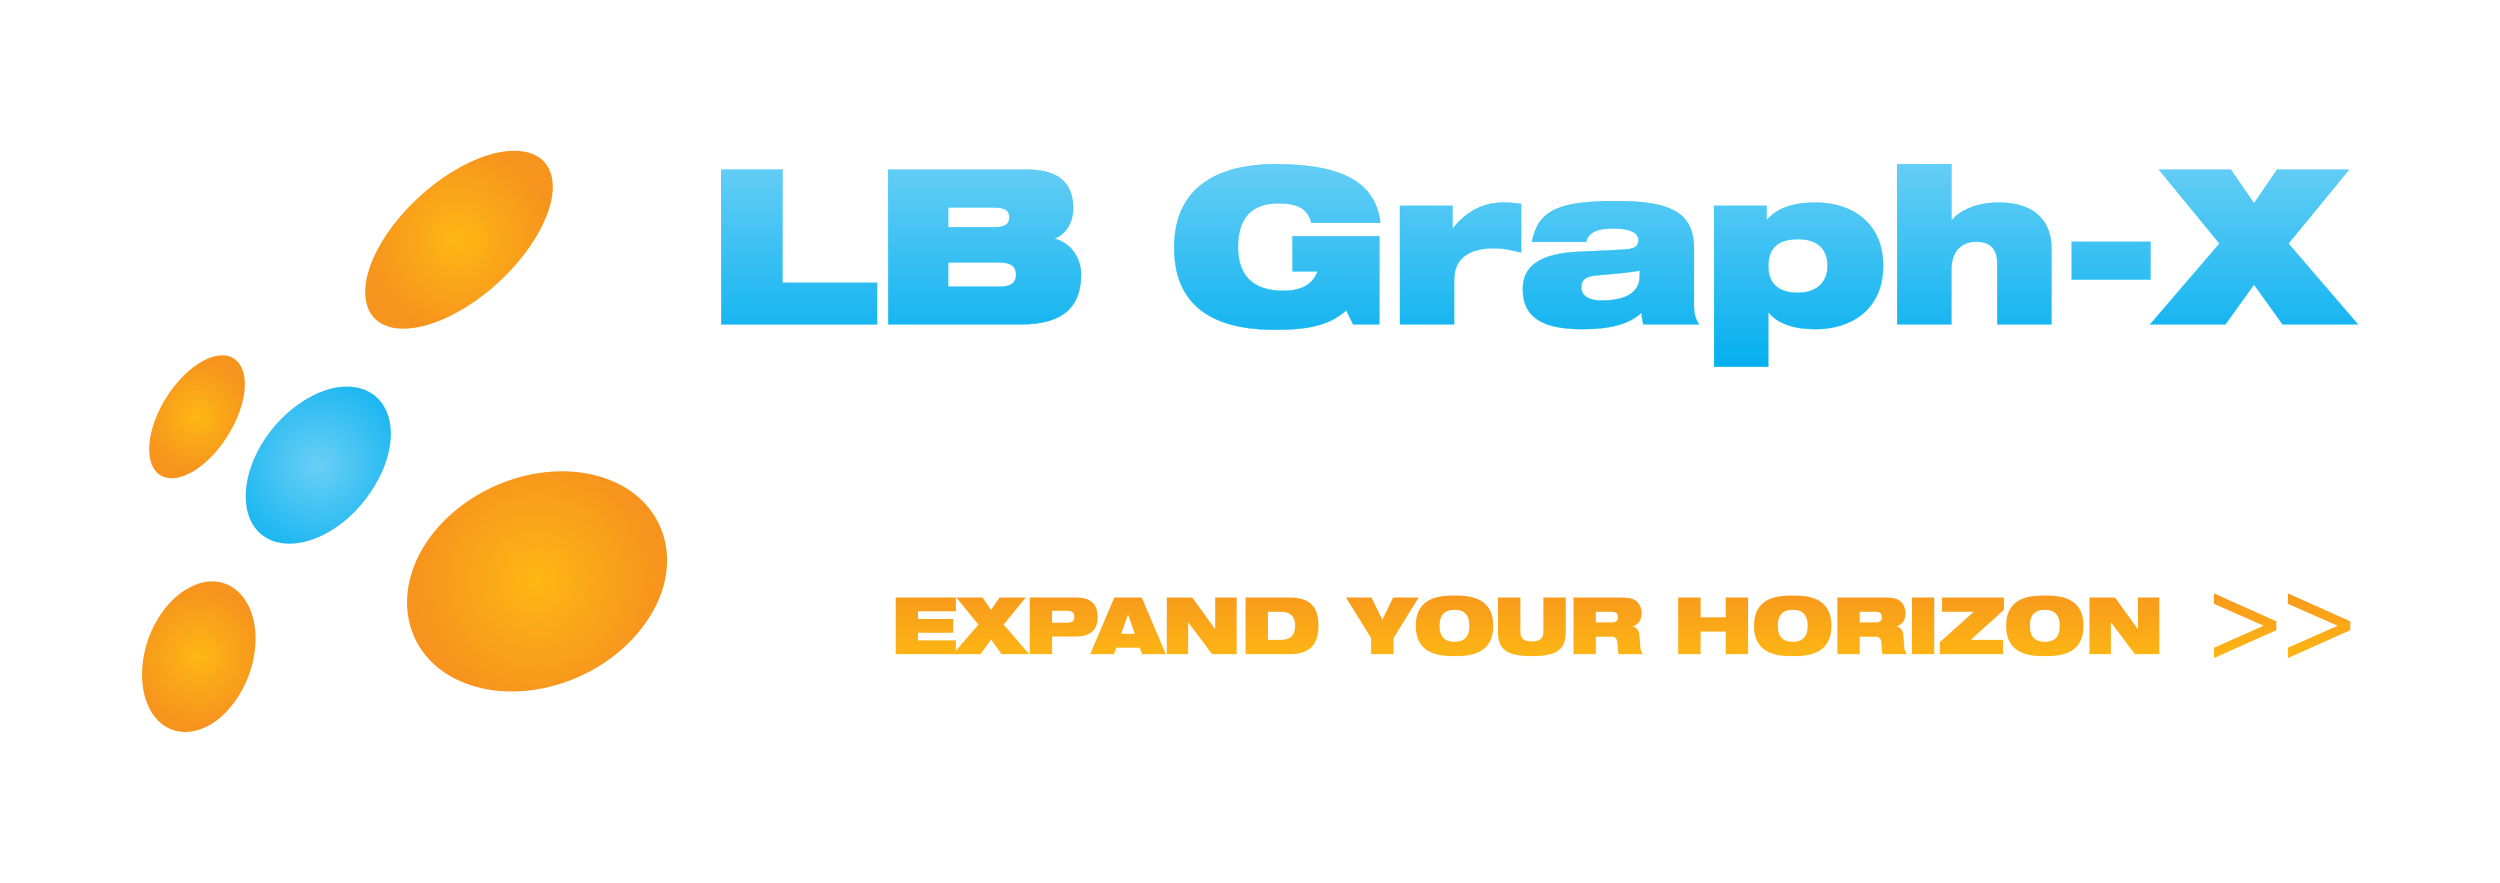
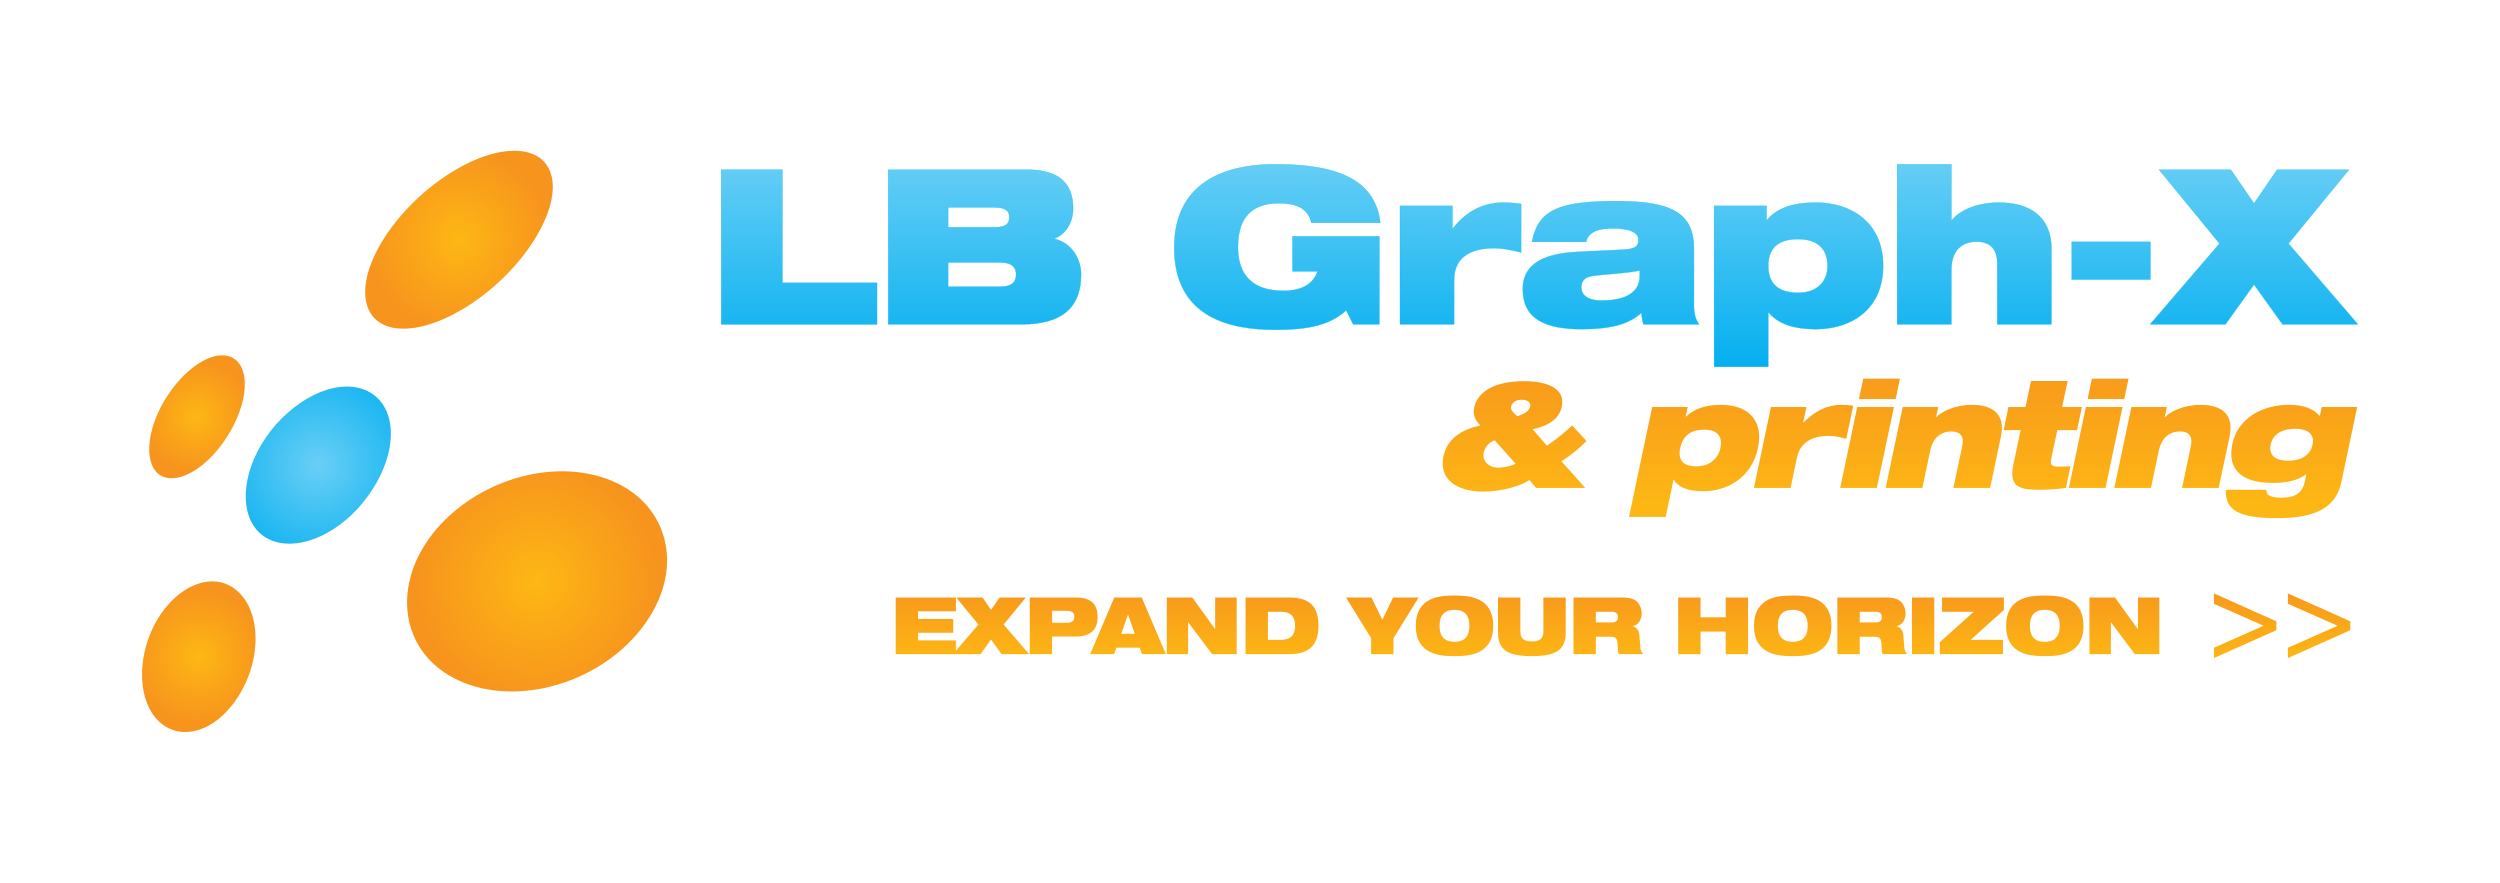
<svg xmlns="http://www.w3.org/2000/svg" id="Layer_1" x="0px" y="0px" width="821.757px" height="290.174px" viewBox="0 0 821.757 290.174" xml:space="preserve">
  <g>
    <radialGradient id="SVGID_1_" cx="104.62" cy="152.886" r="39.397" gradientUnits="userSpaceOnUse">
      <stop offset="0" style="stop-color:#6ACFF6" />
      <stop offset="1" style="stop-color:#00AEEF" />
    </radialGradient>
    <path fill="url(#SVGID_1_)" d="M117.926,127.52c11.852,2.891,14.278,18.278,4.398,33.519l0,0  c-9.533,14.711-25.469,21.261-34.847,15.708l0,0c-8.42-4.961-8.868-18.324-1.608-30.562l0,0  C93.361,133.556,107.365,124.947,117.926,127.52z" />
    <radialGradient id="SVGID_00000049922370513709143880000001966423184914022847_" cx="176.538" cy="191.104" r="39.597" gradientUnits="userSpaceOnUse">
      <stop offset="0" style="stop-color:#FDB714" />
      <stop offset="1" style="stop-color:#F7941D" />
    </radialGradient>
    <path fill="url(#SVGID_00000049922370513709143880000001966423184914022847_)" d="M195.33,156.158  c11.399,2.775,19.321,9.78,22.463,19.023l0,0c3.288,9.626,1.163,21.121-7.099,31.617l0,0  c-8.049,10.213-19.908,16.871-31.965,19.395l0,0c-11.233,2.326-22.393,0.973-31.03-4.127l0,0  c-15.476-9.135-18.142-28.101-7.407-43.974l0,0c5.503-8.17,13.811-14.668,23.17-18.691l0,0  C173.393,155.161,184.812,153.585,195.33,156.158z" />
    <radialGradient id="SVGID_00000036248875051008129930000000925582535905564550_" cx="64.759" cy="136.998" r="18.104" gradientUnits="userSpaceOnUse">
      <stop offset="0" style="stop-color:#FDB714" />
      <stop offset="1" style="stop-color:#F7941D" />
    </radialGradient>
    <path fill="url(#SVGID_00000036248875051008129930000000925582535905564550_)" d="M74.863,117.006  c7.087,1.739,7.608,13.115,0.749,24.975l0,0c-6.696,11.542-17.045,17.679-22.806,14.305l0,0  c-5.283-3.142-4.919-13.405,0.533-23.382l0,0C58.927,122.702,68.414,115.418,74.863,117.006z" />
    <radialGradient id="SVGID_00000098205279350323441920000014926253084690095024_" cx="150.875" cy="78.799" r="30.047" gradientUnits="userSpaceOnUse">
      <stop offset="0" style="stop-color:#FDB714" />
      <stop offset="1" style="stop-color:#F7941D" />
    </radialGradient>
    <path fill="url(#SVGID_00000098205279350323441920000014926253084690095024_)" d="M125.338,79.774  c4.304-7.28,10.685-14.131,17.686-19.463l0,0c7.373-5.576,15.623-9.634,22.976-10.55l0,0c16.191-2.032,20.975,11.539,9.093,29.906  l0,0c-5.804,8.926-14.159,16.62-22.664,21.751l0,0c-8.061,4.842-16.11,7.3-22.366,6.457l0,0  C118.621,106.325,116.883,93.98,125.338,79.774z" />
    <radialGradient id="SVGID_00000043432830876350377450000004513240095011436711_" cx="65.343" cy="215.859" r="21.919" gradientUnits="userSpaceOnUse">
      <stop offset="0" style="stop-color:#FDB714" />
      <stop offset="1" style="stop-color:#F7941D" />
    </radialGradient>
    <path fill="url(#SVGID_00000043432830876350377450000004513240095011436711_)" d="M51.72,203.638  c6.512-10.974,17.648-15.844,25.396-10.112l0,0c8.602,6.364,9.367,22.818,1.024,35.666l0,0  c-8.049,12.427-20.407,14.854-27.154,6.592l0,0C44.904,228.311,45.387,214.3,51.72,203.638z" />
    <g>
+       <linearGradient id="SVGID_00000147182464116742534590000001952475888992822191_" gradientUnits="userSpaceOnUse" x1="497.844" y1="166.228" x2="497.844" y2="113.464">
+         <stop offset="0" style="stop-color:#FDB714" />
+         <stop offset="1" style="stop-color:#F7941D" />
+       </linearGradient>
+       <path fill="url(#SVGID_00000147182464116742534590000001952475888992822191_)" d="M502.736,157.812   c-3.168,2.048-9.335,3.779-15.209,3.779c-8.826,0-14.653-4.181-13.061-11.608c1.082-5.256,5.348-8.749,12.18-10.124   c-2.086-1.932-2.496-3.871-2.071-5.912c0.974-4.575,5.689-8.655,16.485-8.655c7.234,0,13.595,2.288,12.32,8.3   c-0.827,3.949-4.035,6.315-9.584,7.505l4.661,5.394c3.818-2.589,5.935-4.475,8.331-6.631l4.699,5.116   c-3.447,3.401-5.449,4.823-8.238,6.654l7.836,8.757h-16.152L502.736,157.812z M491.313,144.728   c-2.164,0.928-3.192,2.141-3.602,4.081c-0.572,2.674,1.561,4.907,4.753,4.907c2.11,0,4.729-0.673,5.712-1.299L491.313,144.728z    M498.717,136.799c2.411-0.811,3.911-1.546,4.274-3.3c0.255-1.213-0.95-2.102-2.775-2.102c-1.994,0-3.246,0.935-3.524,2.256   C496.476,134.658,497.264,135.547,498.717,136.799z" />
+       <linearGradient id="SVGID_00000105398402754788754660000001589946842159829666_" gradientUnits="userSpaceOnUse" x1="556.86" y1="166.229" x2="556.86" y2="113.463">
+         <stop offset="0" style="stop-color:#FDB714" />
+         <stop offset="1" style="stop-color:#F7941D" />
+       </linearGradient>
+       <path fill="url(#SVGID_00000105398402754788754660000001589946842159829666_)" d="M543.078,133.784h11.67l-0.68,3.161h0.123   c2.705-2.527,6.291-3.879,11.639-3.879c7.836,0,14.089,4.312,12.025,14.19c-2.102,9.869-10.178,14.205-17.976,14.205   c-4.946,0-8.153-1.205-9.683-3.741h-0.116l-2.559,12.196h-12.056L543.078,133.784z M557.669,153.283   c4.344,0,7.111-2.62,7.837-6.028c0.734-3.485-0.649-6.021-5.332-6.021c-4.645,0-7.088,2.241-7.883,6.021   C551.495,151.003,553.002,153.283,557.669,153.283z" />
+       <linearGradient id="SVGID_00000034807651539446447650000007619941610589886372_" gradientUnits="userSpaceOnUse" x1="592.846" y1="166.229" x2="592.846" y2="113.464">
+         <stop offset="0" style="stop-color:#FDB714" />
+         <stop offset="1" style="stop-color:#F7941D" />
+       </linearGradient>
+       <path fill="url(#SVGID_00000034807651539446447650000007619941610589886372_)" d="M582.122,133.784h11.67l-1.082,5.108h0.108   c3.995-4.134,8.3-5.827,12.458-5.827c1.298,0,2.627,0.101,3.895,0.271l-2.296,10.905c-2.009-0.541-3.709-0.965-5.835-0.965   c-4.289,0-9.166,1.398-10.379,7.133l-2.087,9.978h-12.056L582.122,133.784z" />
+       <linearGradient id="SVGID_00000020374433252038099720000016012985429049835404_" gradientUnits="userSpaceOnUse" x1="614.698" y1="166.229" x2="614.698" y2="113.464">
+         <stop offset="0" style="stop-color:#FDB714" />
+         <stop offset="1" style="stop-color:#F7941D" />
+       </linearGradient>
+       <path fill="url(#SVGID_00000020374433252038099720000016012985429049835404_)" d="M610.47,133.784h12.08l-5.626,26.602h-12.041   L610.47,133.784z M612.456,124.472h12.056l-1.414,6.701h-12.056L612.456,124.472z" />
+       <linearGradient id="SVGID_00000135651816579991341210000017990450175132756624_" gradientUnits="userSpaceOnUse" x1="638.927" y1="166.229" x2="638.927" y2="113.464">
+         <stop offset="0" style="stop-color:#FDB714" />
+         <stop offset="1" style="stop-color:#F7941D" />
+       </linearGradient>
+       <path fill="url(#SVGID_00000135651816579991341210000017990450175132756624_)" d="M625.425,133.784h11.678l-0.704,3.316h0.093   c1.615-1.716,5.974-4.035,11.755-4.035c6.646,0,11.036,3.007,9.467,10.41l-3.562,16.91H642.08l2.921-13.765   c0.711-3.346-0.773-4.807-3.617-4.807c-3.169,0-5.997,1.886-6.918,6.314l-2.573,12.258h-12.072L625.425,133.784z" />
+       <linearGradient id="SVGID_00000156587438361301638060000005758926881325140925_" gradientUnits="userSpaceOnUse" x1="671.471" y1="166.228" x2="671.471" y2="113.465">
+         <stop offset="0" style="stop-color:#FDB714" />
+         <stop offset="1" style="stop-color:#F7941D" />
+       </linearGradient>
+       <path fill="url(#SVGID_00000156587438361301638060000005758926881325140925_)" d="M660.18,133.784h5.611l1.792-8.547h12.057   l-1.809,8.547h6.508l-1.607,7.605h-6.485l-2.001,9.367c-0.503,2.48,0.48,2.627,3.076,2.627c0.958,0,2.087-0.062,3.238-0.101   l-1.492,7.103c-2.187,0.301-5.131,0.602-8.888,0.602c-7.326,0-9.823-1.453-8.3-8.686l2.311-10.912h-5.587L660.18,133.784z" />
+       <linearGradient id="SVGID_00000168794970782953722780000004370831811201634176_" gradientUnits="userSpaceOnUse" x1="689.849" y1="166.229" x2="689.849" y2="113.464">
+         <stop offset="0" style="stop-color:#FDB714" />
+         <stop offset="1" style="stop-color:#F7941D" />
+       </linearGradient>
+       <path fill="url(#SVGID_00000168794970782953722780000004370831811201634176_)" d="M685.629,133.784h12.056l-5.603,26.602h-12.041   L685.629,133.784z M687.616,124.472h12.041l-1.415,6.701h-12.048L687.616,124.472z" />
+       <linearGradient id="SVGID_00000060741465288362954680000006534460912583105711_" gradientUnits="userSpaceOnUse" x1="714.081" y1="166.229" x2="714.081" y2="113.464">
+         <stop offset="0" style="stop-color:#FDB714" />
+         <stop offset="1" style="stop-color:#F7941D" />
+       </linearGradient>
+       <path fill="url(#SVGID_00000060741465288362954680000006534460912583105711_)" d="M700.599,133.784h11.662l-0.711,3.316h0.101   c1.607-1.716,5.966-4.035,11.74-4.035c6.67,0,11.044,3.007,9.482,10.41l-3.586,16.91h-12.041l2.898-13.765   c0.704-3.346-0.765-4.807-3.602-4.807c-3.192,0-5.989,1.886-6.932,6.314l-2.581,12.258h-12.056L700.599,133.784z" />
+       <linearGradient id="SVGID_00000169531416487404326550000002331427033338879652_" gradientUnits="userSpaceOnUse" x1="753.228" y1="166.228" x2="753.228" y2="113.464">
+         <stop offset="0" style="stop-color:#FDB714" />
+         <stop offset="1" style="stop-color:#F7941D" />
+       </linearGradient>
+       <path fill="url(#SVGID_00000169531416487404326550000002331427033338879652_)" d="M758.098,155.865   c-2.844,2.156-6.739,2.867-11.044,2.867c-10.364,0-15.016-4.475-13.269-12.845c1.777-8.347,9.706-12.821,18.671-12.821   c4.823,0,8.162,1.353,10.062,3.733l0.634-3.014h11.67l-5.225,24.708c-1.777,8.517-8.795,11.824-20.843,11.824   c-13.162,0-17.374-2.689-17.111-9.328h13.301c0,0.858,0.309,1.492,1.067,1.933c0.788,0.448,2.04,0.672,3.872,0.672   c4.923,0,6.994-1.8,7.752-5.433L758.098,155.865z M754.304,140.941c-4.953,0-7.342,2.427-7.937,5.202   c-0.603,2.859,0.788,5.294,5.734,5.294c5.116,0,7.466-2.434,8.053-5.294C760.742,143.368,759.428,140.941,754.304,140.941z" />
+     </g>
+     <g>
      <linearGradient id="SVGID_00000017488593418193190570000013661631213339942558_" gradientUnits="userSpaceOnUse" x1="262.679" y1="50.498" x2="262.679" y2="123.348">
        <stop offset="0" style="stop-color:#6ACFF6" />
        <stop offset="1" style="stop-color:#00AEEF" />
      </linearGradient>
      <path fill="url(#SVGID_00000017488593418193190570000013661631213339942558_)" stroke="#00BCF2" stroke-width="0.1" d="   M237.079,55.79h20.101v37.173h31.099v13.672h-51.201V55.79z" />
      <linearGradient id="SVGID_00000003803858753795357380000017586580225519551154_" gradientUnits="userSpaceOnUse" x1="323.66" y1="50.498" x2="323.66" y2="123.348">
        <stop offset="0" style="stop-color:#6ACFF6" />
        <stop offset="1" style="stop-color:#00AEEF" />
      </linearGradient>
      <path fill="url(#SVGID_00000003803858753795357380000017586580225519551154_)" stroke="#00BCF2" stroke-width="0.1" d="   M291.966,55.79h45.737c10.379,0,15.025,4.544,15.025,12.674c0,4.482-2.21,8.393-6.044,9.908v0.146   c6.538,1.701,8.671,7.806,8.671,11.585c0,9.985-4.993,16.531-19.862,16.531h-43.526V55.79z M311.643,74.732h15.163   c4.065,0,4.977-1.353,4.977-3.346c0-1.855-0.912-3.208-4.977-3.208h-15.163V74.732z M311.643,94.231h17.149   c3.996,0,5.202-1.701,5.202-3.973c0-2.225-1.206-3.988-5.202-3.988h-17.149V94.231z" />
      <linearGradient id="SVGID_00000168115128126847053750000005751458253871510400_" gradientUnits="userSpaceOnUse" x1="419.841" y1="50.501" x2="419.841" y2="123.344">
        <stop offset="0" style="stop-color:#6ACFF6" />
        <stop offset="1" style="stop-color:#00AEEF" />
      </linearGradient>
      <path fill="url(#SVGID_00000168115128126847053750000005751458253871510400_)" stroke="#00BCF2" stroke-width="0.1" d="   M424.856,77.66h28.549v28.974h-8.602l-2.28-4.63c-5.193,4.63-11.747,6.399-23.285,6.399c-14.097,0-33.264-3.477-33.264-26.972   c0-22.305,17.814-27.436,33.194-27.436c22.358,0,32.969,6.136,34.538,19.243h-22.652c-0.571-2.642-2.071-4.281-3.902-5.193   c-1.94-0.928-4.213-1.237-6.848-1.237c-8.192,0-13.394,4.065-13.394,14.399c0,9.398,4.993,14.383,14.963,14.383   c6.546,0,9.831-2.566,11.252-6.407h-8.269V77.66z" />
      <linearGradient id="SVGID_00000029040462853432350510000012375846020433449904_" gradientUnits="userSpaceOnUse" x1="480.084" y1="50.499" x2="480.084" y2="123.348">
        <stop offset="0" style="stop-color:#6ACFF6" />
        <stop offset="1" style="stop-color:#00AEEF" />
      </linearGradient>
      <path fill="url(#SVGID_00000029040462853432350510000012375846020433449904_)" stroke="#00BCF2" stroke-width="0.1" d="   M460.183,67.668h17.234v7.489h0.131c4.638-6.043,10.465-8.555,16.593-8.555c1.925,0,3.903,0.154,5.843,0.44v15.936   c-3.138-0.772-5.765-1.406-8.903-1.406c-6.33,0-13.115,2.055-13.115,10.464v14.6h-17.783V67.668z" />
      <linearGradient id="SVGID_00000163794587323894053840000005024641262124581518_" gradientUnits="userSpaceOnUse" x1="529.504" y1="50.5" x2="529.504" y2="123.347">
        <stop offset="0" style="stop-color:#6ACFF6" />
        <stop offset="1" style="stop-color:#00AEEF" />
      </linearGradient>
      <path fill="url(#SVGID_00000163794587323894053840000005024641262124581518_)" stroke="#00BCF2" stroke-width="0.1" d="   M503.548,79.5c1.066-5.333,3.276-8.625,7.682-10.681c4.359-2.01,10.827-2.705,20.233-2.705c18.169,0,25.342,4.057,25.342,15.665   v18.788c0,2.983,0.796,4.776,1.654,6.067h-18.239c-0.356-1.144-0.572-2.434-0.642-3.856c-3.996,3.709-10.039,5.417-19.506,5.417   c-11.979,0-19.522-3.2-19.522-13.177c0-7.126,5.062-11.67,18.231-12.242l15.032-0.726c3.571-0.201,4.776-1.059,4.776-3.184   c0-2.566-3.215-3.787-8.269-3.787c-4.065,0-8.123,0.649-8.973,4.421H503.548z M538.998,88.898   c-2.984,0.649-8.045,1.074-14.368,1.638c-3.284,0.294-4.853,1.36-4.853,3.841c0,2.713,2.217,4.414,6.623,4.414   c5.981,0,12.597-1.5,12.597-8.185V88.898z" />
      <linearGradient id="SVGID_00000168818134728804262110000001555871694506010515_" gradientUnits="userSpaceOnUse" x1="591.211" y1="50.5" x2="591.211" y2="123.345">
        <stop offset="0" style="stop-color:#6ACFF6" />
        <stop offset="1" style="stop-color:#00AEEF" />
      </linearGradient>
      <path fill="url(#SVGID_00000168818134728804262110000001555871694506010515_)" stroke="#00BCF2" stroke-width="0.1" d="   M563.435,67.668h17.234v4.645h0.147c3.199-3.71,8.099-5.711,16.028-5.711c11.508,0,22.142,6.345,22.142,20.797   c0,14.46-10.635,20.797-22.142,20.797c-7.288,0-12.404-1.777-15.48-5.479h-0.131v17.86h-17.798V67.668z M591.064,96.24   c6.406,0,9.668-3.849,9.668-8.841c0-5.124-2.829-8.811-9.738-8.811c-6.84,0-9.761,3.261-9.761,8.811   C581.234,92.886,584.155,96.24,591.064,96.24z" />
      <linearGradient id="SVGID_00000022561878513883264150000007146367170515493290_" gradientUnits="userSpaceOnUse" x1="648.962" y1="50.501" x2="648.962" y2="123.347">
        <stop offset="0" style="stop-color:#6ACFF6" />
        <stop offset="1" style="stop-color:#00AEEF" />
      </linearGradient>
      <path fill="url(#SVGID_00000022561878513883264150000007146367170515493290_)" stroke="#00BCF2" stroke-width="0.1" d="   M623.609,53.996h17.814v18.533h0.123c1.708-2.496,6.994-5.928,15.534-5.928c9.831,0,17.234,4.428,17.234,15.248v24.786h-17.806   V86.471c0-4.899-2.635-7.04-6.832-7.04c-4.706,0-8.253,2.775-8.253,9.251v17.953h-17.814V53.996z" />
      <linearGradient id="SVGID_00000165208550546201974050000008324557089668317848_" gradientUnits="userSpaceOnUse" x1="693.925" y1="50.478" x2="693.925" y2="123.376">
        <stop offset="0" style="stop-color:#6ACFF6" />
        <stop offset="1" style="stop-color:#00AEEF" />
      </linearGradient>
      <path fill="url(#SVGID_00000165208550546201974050000008324557089668317848_)" stroke="#00BCF2" stroke-width="0.1" d="M681,79.5   h25.852v12.396H681V79.5z" />
      <linearGradient id="SVGID_00000069395366577112943330000012746998599986571168_" gradientUnits="userSpaceOnUse" x1="740.895" y1="50.498" x2="740.895" y2="123.348">
        <stop offset="0" style="stop-color:#6ACFF6" />
        <stop offset="1" style="stop-color:#00AEEF" />
      </linearGradient>
      <path fill="url(#SVGID_00000069395366577112943330000012746998599986571168_)" stroke="#00BCF2" stroke-width="0.1" d="   M729.566,80.057L709.703,55.79h23.572l7.62,11.098l7.612-11.098h23.579L752.21,80.057l22.861,26.578h-24.778l-9.398-13.116   l-9.398,13.116H706.72L729.566,80.057z" />
    </g>
    <g>
      <g>
        <linearGradient id="SVGID_00000056411946610433582620000000236099695659587512_" gradientUnits="userSpaceOnUse" x1="737.985" y1="217" x2="737.985" y2="191.274">
          <stop offset="0" style="stop-color:#FDB714" />
          <stop offset="1" style="stop-color:#F7941D" />
        </linearGradient>
        <path fill="url(#SVGID_00000056411946610433582620000000236099695659587512_)" d="M727.726,198.483v-3.424l20.519,9.17v2.91    l-20.519,9.166v-3.397l16.346-7.218L727.726,198.483z" />
        <linearGradient id="SVGID_00000171692532252843631960000002423661858466941362_" gradientUnits="userSpaceOnUse" x1="762.295" y1="217" x2="762.295" y2="191.274">
          <stop offset="0" style="stop-color:#FDB714" />
          <stop offset="1" style="stop-color:#F7941D" />
        </linearGradient>
        <path fill="url(#SVGID_00000171692532252843631960000002423661858466941362_)" d="M752.04,198.483v-3.424l20.511,9.17v2.91    l-20.511,9.166v-3.397l16.337-7.218L752.04,198.483z" />
      </g>
      <g>
        <linearGradient id="SVGID_00000087383753094221182980000018430275349071328647_" gradientUnits="userSpaceOnUse" x1="304.312" y1="217.003" x2="304.312" y2="191.274">
          <stop offset="0" style="stop-color:#FDB714" />
          <stop offset="1" style="stop-color:#F7941D" />
        </linearGradient>
        <path fill="url(#SVGID_00000087383753094221182980000018430275349071328647_)" d="M294.42,196.408h19.785v4.533h-12.443v2.512    h11.569v4.536h-11.569v2.508h12.443v4.521H294.42V196.408z" />
        <linearGradient id="SVGID_00000178193253632978519080000017708456877494593977_" gradientUnits="userSpaceOnUse" x1="325.763" y1="217.003" x2="325.763" y2="191.274">
          <stop offset="0" style="stop-color:#FDB714" />
          <stop offset="1" style="stop-color:#F7941D" />
        </linearGradient>
        <path fill="url(#SVGID_00000178193253632978519080000017708456877494593977_)" d="M321.608,205.3l-7.28-8.892h8.644l2.783,4.073    l2.798-4.073h8.621l-7.272,8.892l8.382,9.718h-9.081l-3.447-4.792l-3.443,4.792h-9.069L321.608,205.3z" />
        <linearGradient id="SVGID_00000119095070925648810620000017588929057829083317_" gradientUnits="userSpaceOnUse" x1="349.639" y1="217.003" x2="349.639" y2="191.274">
          <stop offset="0" style="stop-color:#FDB714" />
          <stop offset="1" style="stop-color:#F7941D" />
        </linearGradient>
        <path fill="url(#SVGID_00000119095070925648810620000017588929057829083317_)" d="M338.487,196.408h15.171    c5.198,0,7.134,2.334,7.134,6.5c0,3.571-1.862,6.318-7.087,6.318h-7.879v5.792h-7.339V196.408z M345.826,204.701h4.737    c1.871,0,2.57-0.584,2.57-1.933c0-1.414-0.699-1.986-2.57-1.986h-4.737V204.701z" />
        <linearGradient id="SVGID_00000146458096970254339360000008627418533775623827_" gradientUnits="userSpaceOnUse" x1="370.781" y1="217.003" x2="370.781" y2="191.274">
          <stop offset="0" style="stop-color:#FDB714" />
          <stop offset="1" style="stop-color:#F7941D" />
        </linearGradient>
        <path fill="url(#SVGID_00000146458096970254339360000008627418533775623827_)" d="M366.271,196.408h9.019l7.93,18.61h-7.813    l-0.8-2.133h-7.647l-0.784,2.133h-7.833L366.271,196.408z M370.807,202.042h-0.05l-2.187,6.295h4.436L370.807,202.042z" />
        <linearGradient id="SVGID_00000132073979613796846490000007988158036531170230_" gradientUnits="userSpaceOnUse" x1="395.009" y1="217.003" x2="395.009" y2="191.274">
          <stop offset="0" style="stop-color:#FDB714" />
          <stop offset="1" style="stop-color:#F7941D" />
        </linearGradient>
        <path fill="url(#SVGID_00000132073979613796846490000007988158036531170230_)" d="M383.525,196.408h8.381l7.466,10.333h0.062    v-10.333h7.06v18.61h-8.072l-7.833-10.43h-0.046v10.43h-7.017V196.408z" />
        <linearGradient id="SVGID_00000169544916490237378710000002560494177184574391_" gradientUnits="userSpaceOnUse" x1="421.398" y1="217.003" x2="421.398" y2="191.274">
          <stop offset="0" style="stop-color:#FDB714" />
          <stop offset="1" style="stop-color:#F7941D" />
        </linearGradient>
        <path fill="url(#SVGID_00000169544916490237378710000002560494177184574391_)" d="M409.415,196.408h14.313    c6.33,0,9.653,2.446,9.653,9.309c0,6.542-3.3,9.301-9.483,9.301h-14.483V196.408z M416.765,210.323h4.212    c3.385,0,4.729-1.646,4.729-4.606c0-2.949-1.345-4.626-4.729-4.626h-4.212V210.323z" />
        <linearGradient id="SVGID_00000096770708831077468040000013446999909773348779_" gradientUnits="userSpaceOnUse" x1="454.367" y1="217.003" x2="454.367" y2="191.274">
          <stop offset="0" style="stop-color:#FDB714" />
          <stop offset="1" style="stop-color:#F7941D" />
        </linearGradient>
        <path fill="url(#SVGID_00000096770708831077468040000013446999909773348779_)" d="M450.693,209.774l-8.262-13.367h8.386    l3.563,7.308l3.54-7.308h8.385l-8.253,13.367v5.244h-7.358V209.774z" />
        <linearGradient id="SVGID_00000001640093998840544390000014577562748749888946_" gradientUnits="userSpaceOnUse" x1="478.101" y1="217.002" x2="478.101" y2="191.279">
          <stop offset="0" style="stop-color:#FDB714" />
          <stop offset="1" style="stop-color:#F7941D" />
        </linearGradient>
        <path fill="url(#SVGID_00000001640093998840544390000014577562748749888946_)" d="M478.105,195.759    c4.452,0,12.722,0.301,12.722,9.958c0,9.653-8.27,9.954-12.722,9.954c-4.459,0-12.729-0.301-12.729-9.954    C465.376,196.06,473.646,195.759,478.105,195.759z M478.105,210.973c2.999,0,4.885-1.484,4.885-5.256    c0-3.787-1.886-5.275-4.885-5.275c-2.999,0-4.922,1.488-4.922,5.275C473.183,209.489,475.107,210.973,478.105,210.973z" />
        <linearGradient id="SVGID_00000165222415092392513920000007821486297269762711_" gradientUnits="userSpaceOnUse" x1="503.524" y1="217.003" x2="503.524" y2="191.274">
          <stop offset="0" style="stop-color:#FDB714" />
          <stop offset="1" style="stop-color:#F7941D" />
        </linearGradient>
        <path fill="url(#SVGID_00000165222415092392513920000007821486297269762711_)" d="M492.395,196.408h7.358v11.257    c0,2.395,1.383,3.173,3.756,3.173c2.411,0,3.803-0.777,3.803-3.173v-11.257h7.342v11.542c0,5.931-3.555,7.721-11.144,7.721    c-7.543,0-11.113-1.789-11.113-7.721V196.408z" />
        <linearGradient id="SVGID_00000027586931411809729870000015729044638642221235_" gradientUnits="userSpaceOnUse" x1="528.665" y1="217.003" x2="528.665" y2="191.274">
          <stop offset="0" style="stop-color:#FDB714" />
          <stop offset="1" style="stop-color:#F7941D" />
        </linearGradient>
        <path fill="url(#SVGID_00000027586931411809729870000015729044638642221235_)" d="M517.211,196.408h15.488    c2.118,0,3.393,0.178,4.413,0.677c1.383,0.665,2.52,2.484,2.52,4.509c0,1.735-0.727,3.632-2.868,4.236v0.077    c1.098,0.298,1.978,1.244,2.11,2.856l0.317,4.073c0.07,0.823,0.441,1.623,0.927,2.183h-8.045    c-0.256-0.549-0.256-1.36-0.402-3.509c-0.062-1.387-0.533-2.221-1.901-2.221h-5.217v5.73h-7.343V196.408z M524.553,204.589h5.217    c1.453,0,2.047-0.572,2.047-1.735c0-1.422-0.927-1.762-2.141-1.762h-5.123V204.589z" />
        <linearGradient id="SVGID_00000181061339132269717600000010178582581695995010_" gradientUnits="userSpaceOnUse" x1="563.114" y1="217.003" x2="563.114" y2="191.274">
          <stop offset="0" style="stop-color:#FDB714" />
          <stop offset="1" style="stop-color:#F7941D" />
        </linearGradient>
        <path fill="url(#SVGID_00000181061339132269717600000010178582581695995010_)" d="M567.253,207.603h-8.269v7.415h-7.358v-18.61    h7.358v6.5h8.269v-6.5h7.35v18.61h-7.35V207.603z" />
        <linearGradient id="SVGID_00000119092400534467548420000008482749648541408391_" gradientUnits="userSpaceOnUse" x1="589.271" y1="217.002" x2="589.271" y2="191.279">
          <stop offset="0" style="stop-color:#FDB714" />
          <stop offset="1" style="stop-color:#F7941D" />
        </linearGradient>
        <path fill="url(#SVGID_00000119092400534467548420000008482749648541408391_)" d="M589.271,195.759    c4.467,0,12.721,0.301,12.721,9.958c0,9.653-8.253,9.954-12.721,9.954c-4.452,0-12.721-0.301-12.721-9.954    C576.55,196.06,584.819,195.759,589.271,195.759z M589.271,210.973c2.991,0,4.923-1.484,4.923-5.256    c0-3.787-1.933-5.275-4.923-5.275c-3.007,0-4.9,1.488-4.9,5.275C584.371,209.489,586.264,210.973,589.271,210.973z" />
        <linearGradient id="SVGID_00000162352801961105421250000002673696383789003957_" gradientUnits="userSpaceOnUse" x1="615.389" y1="217.003" x2="615.389" y2="191.274">
          <stop offset="0" style="stop-color:#FDB714" />
          <stop offset="1" style="stop-color:#F7941D" />
        </linearGradient>
        <path fill="url(#SVGID_00000162352801961105421250000002673696383789003957_)" d="M603.947,196.408h15.495    c2.11,0,3.393,0.178,4.406,0.677c1.398,0.665,2.519,2.484,2.519,4.509c0,1.735-0.727,3.632-2.859,4.236v0.077    c1.105,0.298,1.979,1.244,2.125,2.856l0.302,4.073c0.07,0.823,0.433,1.623,0.897,2.183h-7.999    c-0.271-0.549-0.271-1.36-0.402-3.509c-0.078-1.387-0.556-2.221-1.917-2.221h-5.217v5.73h-7.35V196.408z M611.297,204.589h5.217    c1.437,0,2.048-0.572,2.048-1.735c0-1.422-0.92-1.762-2.133-1.762h-5.132V204.589z" />
        <linearGradient id="SVGID_00000010279145327166706710000010960290679913781906_" gradientUnits="userSpaceOnUse" x1="632.129" y1="217.003" x2="632.129" y2="191.274">
          <stop offset="0" style="stop-color:#FDB714" />
          <stop offset="1" style="stop-color:#F7941D" />
        </linearGradient>
        <path fill="url(#SVGID_00000010279145327166706710000010960290679913781906_)" d="M628.462,196.408h7.334v18.61h-7.334V196.408z" />
        <linearGradient id="SVGID_00000075124986095740802460000000914114810881735849_" gradientUnits="userSpaceOnUse" x1="648.154" y1="217.003" x2="648.154" y2="191.274">
          <stop offset="0" style="stop-color:#FDB714" />
          <stop offset="1" style="stop-color:#F7941D" />
        </linearGradient>
        <path fill="url(#SVGID_00000075124986095740802460000000914114810881735849_)" d="M637.62,211.084l11.144-9.993h-10.403v-4.683    h20.326v4.073l-10.912,9.842h10.611v4.695H637.62V211.084z" />
        <linearGradient id="SVGID_00000093873928241316691310000000570960380853441958_" gradientUnits="userSpaceOnUse" x1="672.136" y1="217.002" x2="672.136" y2="191.279">
          <stop offset="0" style="stop-color:#FDB714" />
          <stop offset="1" style="stop-color:#F7941D" />
        </linearGradient>
        <path fill="url(#SVGID_00000093873928241316691310000000570960380853441958_)" d="M672.127,195.759    c4.467,0,12.722,0.301,12.722,9.958c0,9.653-8.254,9.954-12.722,9.954c-4.452,0-12.705-0.301-12.705-9.954    C659.422,196.06,667.676,195.759,672.127,195.759z M672.127,210.973c2.999,0,4.915-1.484,4.915-5.256    c0-3.787-1.917-5.275-4.915-5.275c-3.006,0-4.9,1.488-4.9,5.275C667.228,209.489,669.122,210.973,672.127,210.973z" />
        <linearGradient id="SVGID_00000173157325591782394660000008107709087191420551_" gradientUnits="userSpaceOnUse" x1="698.292" y1="217.003" x2="698.292" y2="191.274">
          <stop offset="0" style="stop-color:#FDB714" />
          <stop offset="1" style="stop-color:#F7941D" />
        </linearGradient>
        <path fill="url(#SVGID_00000173157325591782394660000008107709087191420551_)" d="M686.812,196.408h8.401l7.443,10.333h0.093    v-10.333h7.025v18.61h-8.038l-7.836-10.43h-0.046v10.43h-7.041V196.408z" />
      </g>
    </g>
  </g>
</svg>
